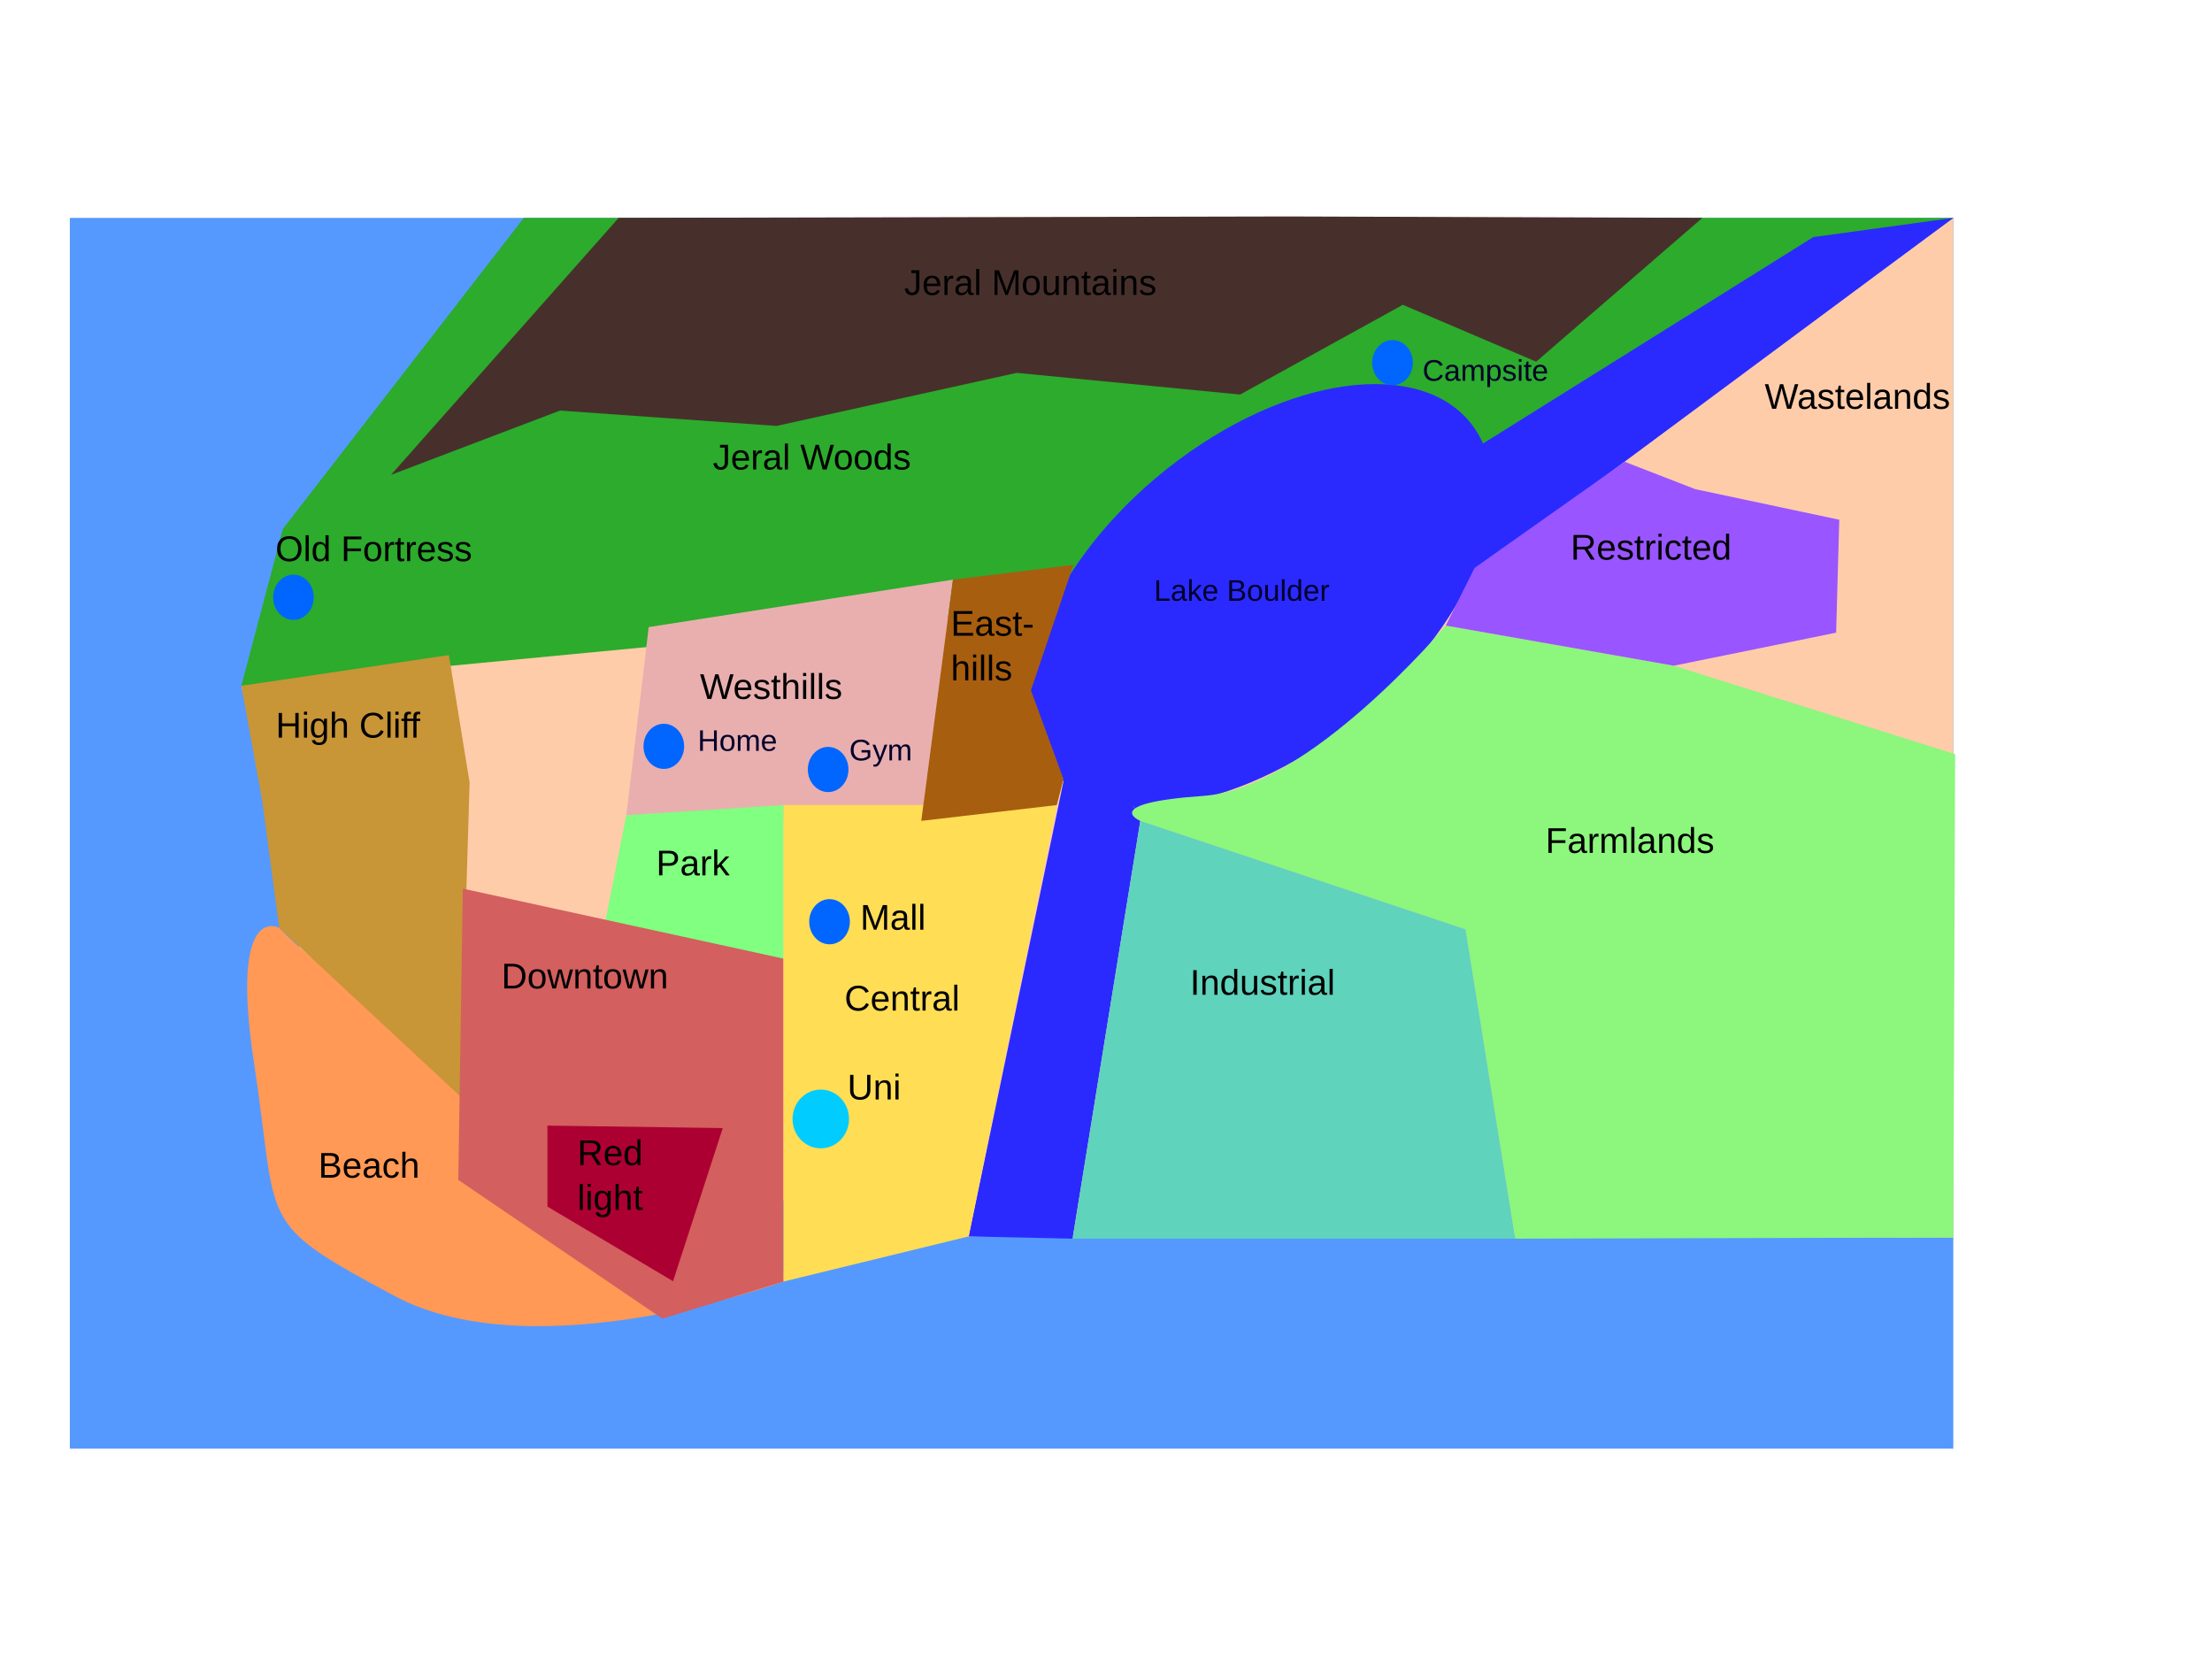
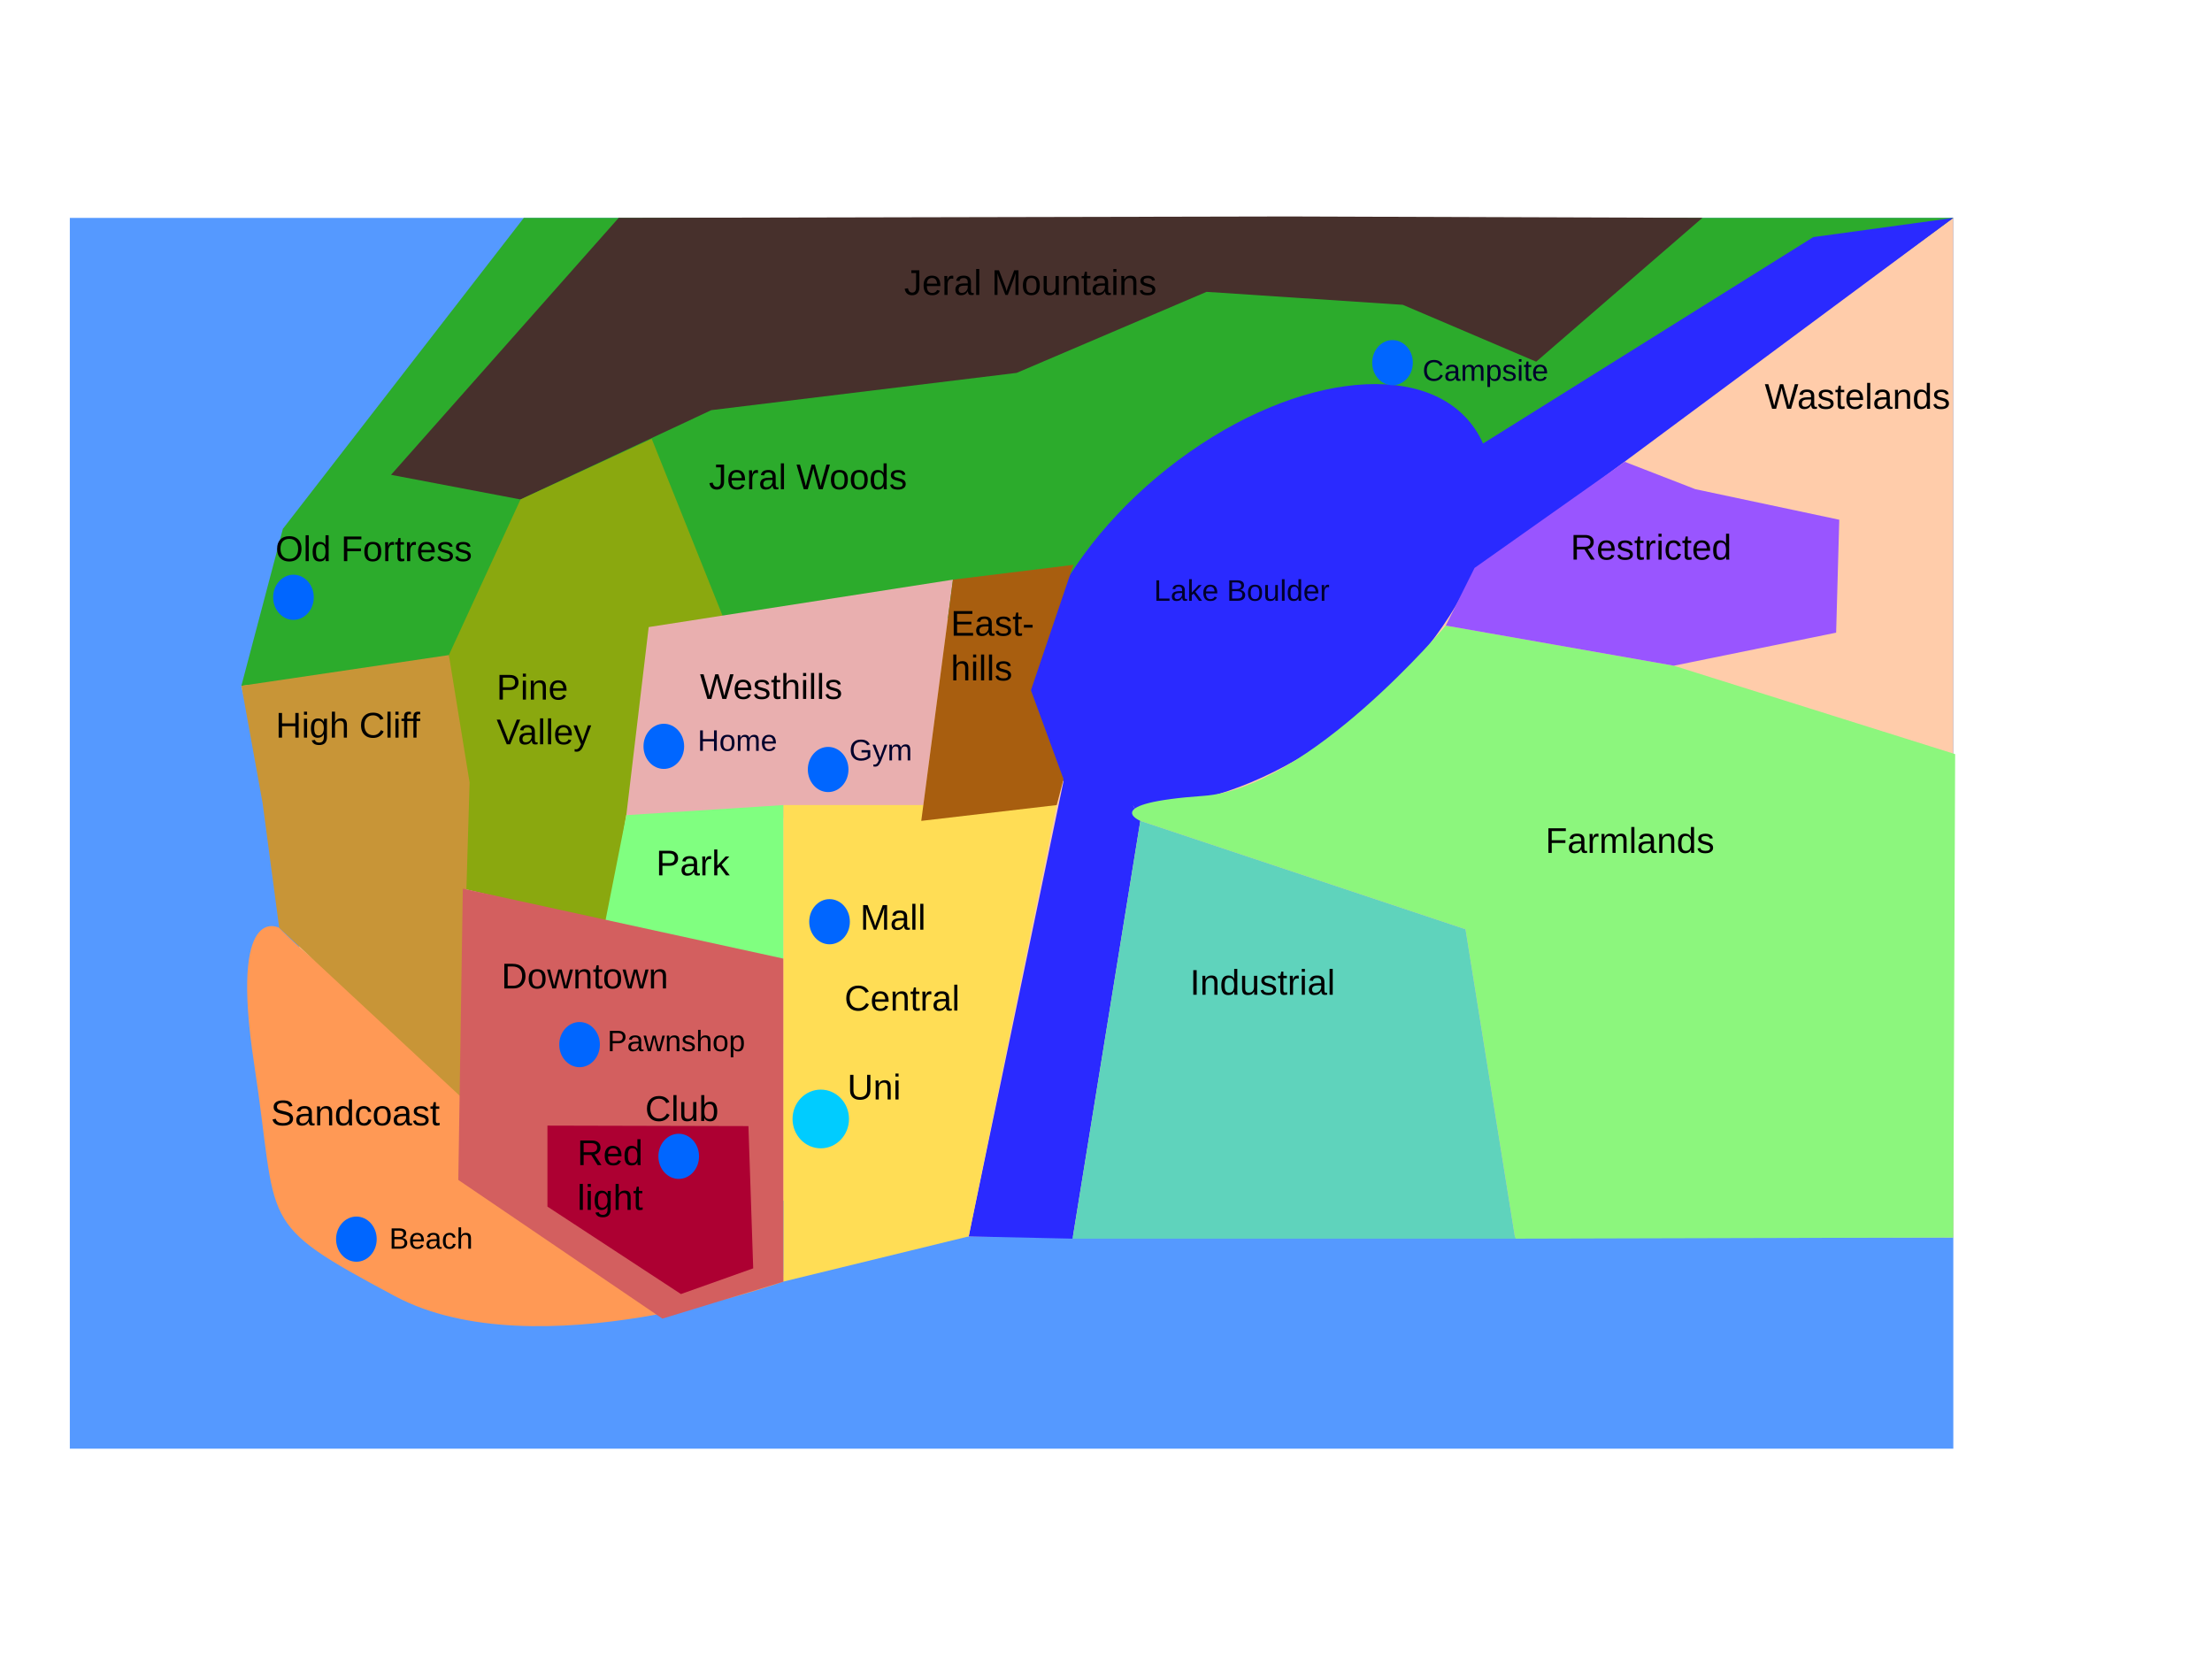
<svg xmlns="http://www.w3.org/2000/svg" id="SVGRoot" version="1.1" viewBox="0 0 400 300">
  <defs id="defs18">
-     <filter style="color-interpolation-filters:sRGB" id="filter73" x="-0.158" width="1.158" y="-0.544" height="1.544">
+     <filter style="color-interpolation-filters:sRGB" id="filter73" x="-0.158" width="1.158" y="-0.505" height="1.505">
      <feGaussianBlur stdDeviation="0" id="feGaussianBlur75" />
    </filter>
  </defs>
  <g id="layer2" style="display:inline" transform="translate(-1.870887,-1.596524)">
    <rect style="fill:#5599ff;stroke-width:0.725" id="rect38" width="340.594" height="222.564" x="14.498" y="41" />
    <path id="rect6210" style="fill:#ffccaa;fill-opacity:1;stroke:none;stroke-width:0.404" d="M 353.221,39.402 43.648,124.017 60.824,201.527 175.17,223.58 353.221,223.783 Z" transform="translate(1.870887,1.596524)" />
    <path id="rect6213" style="fill:#2a2aff;fill-opacity:1;stroke:none;stroke-width:0.404" d="m 197.459,127.167 10.618,22.869 -12.251,75.549 -18.785,-0.408 z" />
    <path id="rect6238" style="fill:#2cab2c;fill-opacity:1;stroke:none;stroke-width:0.404" d="m 96.591,41 258.501,-10e-7 L 268.516,104.298 45.519,125.614 53.019,97.235 Z" />
    <path d="M 329.773,44.471 355.092,41 208.077,150.036 197.459,127.167 Z" style="display:inline;fill:#2a2aff;fill-opacity:1;stroke:none;stroke-width:0.404" id="rect6213-5" />
    <ellipse style="fill:#2a2aff;fill-opacity:1;stroke:none;stroke-width:0.615" id="path6241" ry="28.517" rx="49.058" cy="225.921" cx="140.528" transform="matrix(0.8015771,-0.5978914,0.5182183,0.8552484,0,0)" />
-     <path style="font-variation-settings:normal;opacity:1;vector-effect:none;fill:#47302c;fill-opacity:1;stroke:none;stroke-width:1.217;stroke-linecap:butt;stroke-linejoin:miter;stroke-miterlimit:4;stroke-dasharray:none;stroke-dashoffset:0;stroke-opacity:0.766;-inkscape-stroke:none;stop-color:#000000;stop-opacity:1" d="m 72.582,87.459 41.164,-46.467 121.218,-0.253 74.751,0.253 -30.052,26.011 -24.117,-10.288 -29.42,16.228 -40.407,-3.92 -43.437,9.596 -39.143,-2.778 z" id="path5066" />
+     <path style="font-variation-settings:normal;opacity:1;vector-effect:none;fill:#47302c;fill-opacity:1;stroke:none;stroke-width:1.217;stroke-linecap:butt;stroke-linejoin:miter;stroke-miterlimit:4;stroke-dasharray:none;stroke-dashoffset:0;stroke-opacity:0.766;-inkscape-stroke:none;stop-color:#000000;stop-opacity:1" d="M 72.582,87.459 113.745,40.992 234.964,40.74 309.715,40.992 279.663,67.004 255.546,56.716 220.054,54.372 185.719,69.024 130.496,75.764 95.996,91.914 Z" id="path5066" />
    <path style="font-variation-settings:normal;opacity:1;vector-effect:none;fill:#8cf67d;fill-opacity:1;stroke:none;stroke-width:1.217;stroke-linecap:butt;stroke-linejoin:miter;stroke-miterlimit:4;stroke-dasharray:none;stroke-dashoffset:0;stroke-opacity:0.766;-inkscape-stroke:none;stop-color:#000000;stop-opacity:1" d="m 208.077,150.036 58.806,19.602 8.984,55.947 79.224,-0.205 0.333,-87.413 -50.871,-15.991 -41.241,-7.254 c 0,0 -24.733,29.445 -43.78,30.789 -19.047,1.344 -11.456,4.525 -11.456,4.525 z" id="path32068" />
  </g>
  <g id="layer1" style="display:inline;filter:url(#filter73)" transform="translate(-1.870887,-1.596524)">
+     <path style="font-variation-settings:normal;opacity:1;vector-effect:none;fill:#8aa80f;fill-opacity:1;stroke:none;stroke-width:1.217;stroke-linecap:butt;stroke-linejoin:miter;stroke-miterlimit:4;stroke-dasharray:none;stroke-dashoffset:0;stroke-opacity:0.766;-inkscape-stroke:none;stop-color:#000000;stop-opacity:1" d="m 83.042,120.055 2.523,42.231 26.288,6.249 3.275,-19.537 17.44,-35.97 -12.84,-32.075 -23.733,10.961 z" id="path24449" />
    <path id="rect5353" style="fill:#5fd3bc;stroke-width:0.404" d="m 208.077,150.036 58.806,19.602 8.984,55.947 h -80.041 z" />
    <path id="rect31" style="fill:#e9afaf;fill-rule:evenodd;stroke-width:0.501" d="m 119.176,114.993 55.017,-8.575 -5.728,43.618 -53.336,-1.037 z" />
    <path style="fill:#ff9955;stroke:none;stroke-width:0.471px;stroke-linecap:butt;stroke-linejoin:miter;stroke-opacity:1" d="m 52.36,169.381 c 0,0 -9.058,-4.985 -4.53,24.61 4.528,29.595 0,28.396 25.468,41.993 25.468,13.598 70.256,-2.641 70.256,-2.641 1.721,-17.039 -64.937,-36.9 -91.193,-63.963 z" id="path33" />
    <ellipse style="fill:#0066ff;stroke-width:0.404" id="path44" cx="121.91" cy="136.559" rx="3.675" ry="4.084" />
    <path style="fill:none;stroke:#000000;stroke-width:0.404px;stroke-linecap:butt;stroke-linejoin:miter;stroke-opacity:1" d="M 55.753,167.596 Z" id="path46" />
    <path style="fill:#c89537;fill-opacity:1;stroke:none;stroke-width:0.404px;stroke-linecap:butt;stroke-linejoin:miter;stroke-opacity:1" d="m 52.36,169.381 -3.007,-22.587 -3.834,-21.181 37.522,-5.558 3.748,23.038 -1.081,36.148 -0.145,21.024 z" id="path48" />
    <path id="rect59" style="fill:#80ff80;stroke-width:0.291" d="m 115.128,148.999 28.425,-1.822 v 27.769 h -33.552 z" />
    <path id="rect268" style="fill:#d35f5f;stroke-width:0.521" d="m 85.565,162.287 57.989,12.66 -1e-5,58.398 -21.903,6.704 -36.903,-25.081 z" />
    <path id="rect5304" style="display:inline;fill:#ffdd55;stroke-width:0.404" d="m 143.554,147.177 h 49.413 l -15.927,77.999 -33.487,8.167 z" />
    <ellipse style="fill:#00ccff;fill-opacity:1;stroke:none;stroke-width:0.404" id="path6202" cx="150.292" cy="203.941" rx="5.105" ry="5.309" />
    <path id="rect6231" style="fill:#9955ff;fill-opacity:1;stroke:none;stroke-width:0.342" d="m 268.516,104.298 27.157,-19.194 12.772,4.952 26.024,5.524 -0.567,20.423 -29.348,5.973 -41.241,-7.254 z" />
    <ellipse ry="10.102" rx="9.091" cy="10.102" cx="9.091" id="path44-5" style="display:inline;fill:#0066ff;stroke-width:1;filter:url(#filter73)" transform="matrix(0.40427,0,0,0.40427,51.26123,105.5227)" />
    <path style="font-variation-settings:normal;opacity:1;vector-effect:none;fill:#a85e0f;fill-opacity:1;stroke:none;stroke-width:1.217;stroke-linecap:butt;stroke-linejoin:miter;stroke-miterlimit:4;stroke-dasharray:none;stroke-dashoffset:0;stroke-opacity:0.766;-inkscape-stroke:none;stop-color:#000000;stop-opacity:1" d="m 174.192,106.418 -5.728,43.618 24.502,-2.859 1.225,-4.688 -5.893,-16.071 7.679,-22.679 z" id="path15433" />
    <ellipse ry="10.102" rx="9.091" cy="10.102" cx="9.091" id="ellipse38121" style="display:inline;fill:#0066ff;stroke-width:1;filter:url(#filter73)" transform="matrix(0.40427,0,0,0.40427,250.0087,63.09631)" />
-     <path id="rect41244" style="opacity:1;vector-effect:none;fill:#ad0032;fill-rule:evenodd;stroke-width:1;stroke-opacity:0.766;stop-color:#000000;stop-opacity:1" d="m 100.866,205.142 31.703,0.446 -8.99,27.693 -22.713,-13.492 z" />
+     <path id="rect41244" style="opacity:1;vector-effect:none;fill:#ad0032;fill-rule:evenodd;stroke-width:1;stroke-opacity:0.766;stop-color:#000000;stop-opacity:1" d="m 100.866,205.142 36.346,0.089 0.862,25.721 -13.066,4.65 -24.142,-15.813 z" />
    <ellipse style="display:inline;fill:#0066ff;stroke-width:0.404;filter:url(#filter73)" id="path44-7" cx="151.879" cy="168.272" rx="3.675" ry="4.084" />
    <ellipse style="display:inline;fill:#0066ff;stroke-width:0.404;filter:url(#filter73)" id="ellipse41602" cx="151.626" cy="140.745" rx="3.675" ry="4.084" />
+     <ellipse style="display:inline;fill:#0066ff;stroke-width:0.404;filter:url(#filter73)" id="ellipse982" cx="124.604" cy="210.698" rx="3.675" ry="4.084" />
+     <ellipse style="display:inline;fill:#0066ff;stroke-width:0.404;filter:url(#filter73)" id="ellipse984" cx="106.674" cy="190.495" rx="3.675" ry="4.084" />
+     <ellipse style="display:inline;fill:#0066ff;stroke-width:0.404;filter:url(#filter73)" id="ellipse18544" cx="66.317" cy="225.674" rx="3.675" ry="4.084" />
  </g>
  <g style="display:inline" id="layer3" transform="translate(-1.870887,-1.596524)">
    <text xml:space="preserve" style="font-style:normal;font-weight:normal;font-size:5.39px;line-height:1.05;font-family:sans-serif;fill:#0066ff;fill-opacity:1;stroke:none;stroke-width:0.404" x="128.036" y="137.376" id="text42">
      <tspan id="tspan40" x="128.036" y="137.376" style="font-style:normal;font-variant:normal;font-weight:normal;font-stretch:normal;font-size:5.39px;font-family:Arial;-inkscape-font-specification:Arial;fill:#00002b;stroke-width:0.404">Home</tspan>
    </text>
    <text xml:space="preserve" style="font-size:6.468px;line-height:1.25;font-family:Arial;-inkscape-font-specification:'Arial, Normal';display:inline;stroke-width:0.404" x="165.371" y="54.926" id="text266-5">
      <tspan id="tspan264-7" x="165.371" y="54.926" style="stroke-width:0.404">Jeral Mountains</tspan>
    </text>
    <text xml:space="preserve" style="font-size:6.468px;line-height:1.25;font-family:Arial;-inkscape-font-specification:'Arial, Normal';stroke-width:0.404" x="155.095" y="200.416" id="text6207">
      <tspan id="tspan6205" x="155.095" y="200.416" style="stroke-width:0.404">Uni</tspan>
    </text>
    <text xml:space="preserve" style="font-style:normal;font-weight:normal;font-size:5.39px;line-height:1.05;font-family:sans-serif;display:inline;fill:#0066ff;fill-opacity:1;stroke:none;stroke-width:0.404" x="155.445" y="139.107" id="text42-0">
      <tspan id="tspan40-6" x="155.445" y="139.107" style="font-style:normal;font-variant:normal;font-weight:normal;font-stretch:normal;font-size:5.39px;font-family:Arial;-inkscape-font-specification:Arial;fill:#00002b;stroke-width:0.404">Gym</tspan>
    </text>
    <text xml:space="preserve" style="font-size:6.468px;line-height:1.25;font-family:Arial;-inkscape-font-specification:'Arial, Normal';stroke-width:0.404" x="51.67" y="103.072" id="text266">
      <tspan id="tspan264" x="51.67" y="103.072" style="stroke-width:0.404">Old Fortress</tspan>
    </text>
-     <text xml:space="preserve" style="font-size:6.468px;line-height:1.25;font-family:Arial;-inkscape-font-specification:'Arial, Normal';stroke-width:0.404" x="59.429" y="214.559" id="text262">
-       <tspan id="tspan260" x="59.429" y="214.559" style="stroke-width:0.404">Beach</tspan>
+     <text xml:space="preserve" style="font-size:6.468px;line-height:1.25;font-family:Arial;-inkscape-font-specification:'Arial, Normal';stroke-width:0.404" x="50.857" y="205.094" id="text262">
+       <tspan id="tspan260" x="50.857" y="205.094" style="stroke-width:0.404">Sandcoast</tspan>
    </text>
    <text xml:space="preserve" style="font-size:6.468px;line-height:1.25;font-family:Arial;-inkscape-font-specification:'Arial, Normal';stroke-width:0.404" x="157.427" y="169.713" id="text258">
      <tspan id="tspan256" x="157.427" y="169.713" style="stroke-width:0.404">Mall</tspan>
    </text>
    <text xml:space="preserve" style="font-style:normal;font-variant:normal;font-weight:normal;font-stretch:normal;font-size:6.468px;line-height:1.25;font-family:Arial;-inkscape-font-specification:Arial;fill:#000000;fill-opacity:1;stroke:none;stroke-width:0.404" x="120.518" y="159.896" id="text63">
      <tspan id="tspan61" x="120.518" y="159.896" style="font-style:normal;font-variant:normal;font-weight:normal;font-stretch:normal;font-size:6.468px;font-family:Arial;-inkscape-font-specification:Arial;stroke-width:0.404">Park</tspan>
    </text>
    <text xml:space="preserve" style="font-size:6.468px;line-height:1.25;font-family:Arial;-inkscape-font-specification:'Arial, Normal';stroke-width:0.404" x="92.535" y="180.336" id="text272">
      <tspan id="tspan270" x="92.535" y="180.336" style="stroke-width:0.404">Downtown</tspan>
    </text>
    <text xml:space="preserve" style="font-size:6.468px;line-height:1.25;font-family:Arial;-inkscape-font-specification:'Arial, Normal';display:inline;stroke-width:0.404" x="106.269" y="212.288" id="text272-2">
      <tspan id="tspan270-9" x="106.269" y="212.288" style="stroke-width:0.404">Red </tspan>
      <tspan x="106.269" y="220.374" style="stroke-width:0.404" id="tspan46046">light</tspan>
    </text>
    <text xml:space="preserve" style="font-size:6.468px;line-height:1.25;font-family:Arial;-inkscape-font-specification:'Arial, Normal';display:inline;stroke-width:0.404" x="154.58" y="184.339" id="text5308">
      <tspan id="tspan5306" x="154.58" y="184.339" style="stroke-width:0.404">Central</tspan>
    </text>
    <text xml:space="preserve" style="font-size:6.468px;line-height:1.25;font-family:Arial;-inkscape-font-specification:'Arial, Normal';stroke-width:0.404" x="128.444" y="127.983" id="text276">
      <tspan id="tspan274" x="128.444" y="127.983" style="stroke-width:0.404">Westhills</tspan>
    </text>
    <text xml:space="preserve" style="font-size:6.468px;line-height:1.25;font-family:Arial;-inkscape-font-specification:'Arial, Normal';stroke-width:0.404" x="217.061" y="181.48" id="text6200">
      <tspan id="tspan6198" x="217.061" y="181.48" style="stroke-width:0.404">Industrial</tspan>
    </text>
    <text xml:space="preserve" style="font-size:6.468px;line-height:1.25;font-family:Arial;-inkscape-font-specification:'Arial, Normal';stroke-width:0.404" x="285.883" y="102.793" id="text6235">
      <tspan id="tspan6233" x="285.883" y="102.793" style="stroke-width:0.404">Restricted</tspan>
    </text>
    <text xml:space="preserve" style="font-size:6.468px;line-height:1.25;font-family:Arial;-inkscape-font-specification:'Arial, Normal';display:inline;stroke-width:0.404" x="51.729" y="134.98" id="text266-8">
      <tspan id="tspan264-1" x="51.729" y="134.98" style="stroke-width:0.404">High Cliff</tspan>
    </text>
    <text xml:space="preserve" style="font-size:6.468px;line-height:1.25;font-family:Arial;-inkscape-font-specification:'Arial, Normal';stroke-width:0.404" x="173.801" y="116.555" id="text18381">
      <tspan id="tspan18379" x="173.801" y="116.555" style="stroke-width:0.404">East-</tspan>
      <tspan x="173.801" y="124.64" style="stroke-width:0.404" id="tspan22917">hills</tspan>
    </text>
    <text xml:space="preserve" style="font-style:normal;font-weight:normal;font-size:5.39px;line-height:1.05;font-family:sans-serif;fill:#0066ff;fill-opacity:1;stroke:none;stroke-width:0.404" x="210.547" y="110.233" id="text24878">
      <tspan id="tspan24876" x="210.547" y="110.233" style="font-style:normal;font-variant:normal;font-weight:normal;font-stretch:normal;font-size:5.39px;font-family:Arial;-inkscape-font-specification:Arial;fill:#00002b;stroke-width:0.404">Lake Boulder</tspan>
    </text>
    <text xml:space="preserve" style="font-size:6.468px;line-height:1.25;font-family:Arial;-inkscape-font-specification:'Arial, Normal';stroke-width:0.404" x="281.337" y="155.827" id="text33710">
      <tspan id="tspan33708" x="281.337" y="155.827" style="stroke-width:0.404">Farmlands</tspan>
    </text>
    <text xml:space="preserve" style="font-size:6.468px;line-height:1.25;font-family:Arial;-inkscape-font-specification:'Arial, Normal';stroke-width:0.404" x="320.986" y="75.519" id="text36622">
      <tspan id="tspan36620" x="320.986" y="75.519" style="stroke-width:0.404">Wastelands</tspan>
    </text>
    <text xml:space="preserve" style="font-style:normal;font-weight:normal;font-size:5.39px;line-height:1.05;font-family:sans-serif;fill:#0066ff;fill-opacity:1;stroke:none;stroke-width:0.404" x="259.103" y="70.453" id="text38125">
      <tspan id="tspan38123" x="259.103" y="70.453" style="font-style:normal;font-variant:normal;font-weight:normal;font-stretch:normal;font-size:5.39px;font-family:Arial;-inkscape-font-specification:Arial;fill:#00002b;stroke-width:0.404">Campsite</tspan>
    </text>
-     <text xml:space="preserve" style="font-size:6.468px;line-height:1.25;font-family:Arial;-inkscape-font-specification:'Arial, Normal';display:inline;stroke-width:0.404" x="130.773" y="86.493" id="text41624">
-       <tspan id="tspan41622" x="130.773" y="86.493" style="stroke-width:0.404">Jeral Woods</tspan>
+     <text xml:space="preserve" style="font-size:6.468px;line-height:1.25;font-family:Arial;-inkscape-font-specification:'Arial, Normal';display:inline;stroke-width:0.404" x="130.059" y="90.065" id="text41624">
+       <tspan id="tspan41622" x="130.059" y="90.065" style="stroke-width:0.404">Jeral Woods</tspan>
+     </text>
+     <text xml:space="preserve" style="font-size:6.468px;line-height:1.25;font-family:Arial;-inkscape-font-specification:'Arial, Normal';stroke-width:0.404" x="118.537" y="204.31" id="text988">
+       <tspan id="tspan986" x="118.537" y="204.31" style="stroke-width:0.404">Club</tspan>
+     </text>
+     <text xml:space="preserve" style="font-size:5.333px;line-height:1.25;font-family:Arial;-inkscape-font-specification:'Arial, Normal';stroke-width:0.404" x="111.718" y="191.683" id="text5300">
+       <tspan x="111.718" y="191.683" style="font-size:5.333px;stroke-width:0.404" id="tspan7784">Pawnshop</tspan>
+     </text>
+     <text xml:space="preserve" style="font-size:5.333px;line-height:1.25;font-family:Arial;-inkscape-font-specification:'Arial, Normal';stroke-width:0.404" x="72.254" y="227.398" id="text18562">
+       <tspan x="72.254" y="227.398" style="font-size:5.333px;stroke-width:0.404" id="tspan18560">Beach</tspan>
+     </text>
+     <text xml:space="preserve" style="font-size:6.468px;line-height:1.25;font-family:Arial;-inkscape-font-specification:'Arial, Normal';display:inline;stroke-width:0.404" x="91.666" y="128.1" id="text27719">
+       <tspan id="tspan27717" x="91.666" y="128.1" style="stroke-width:0.404">Pine </tspan>
+       <tspan x="91.666" y="136.186" style="stroke-width:0.404" id="tspan32035">Valley</tspan>
    </text>
  </g>
</svg>
